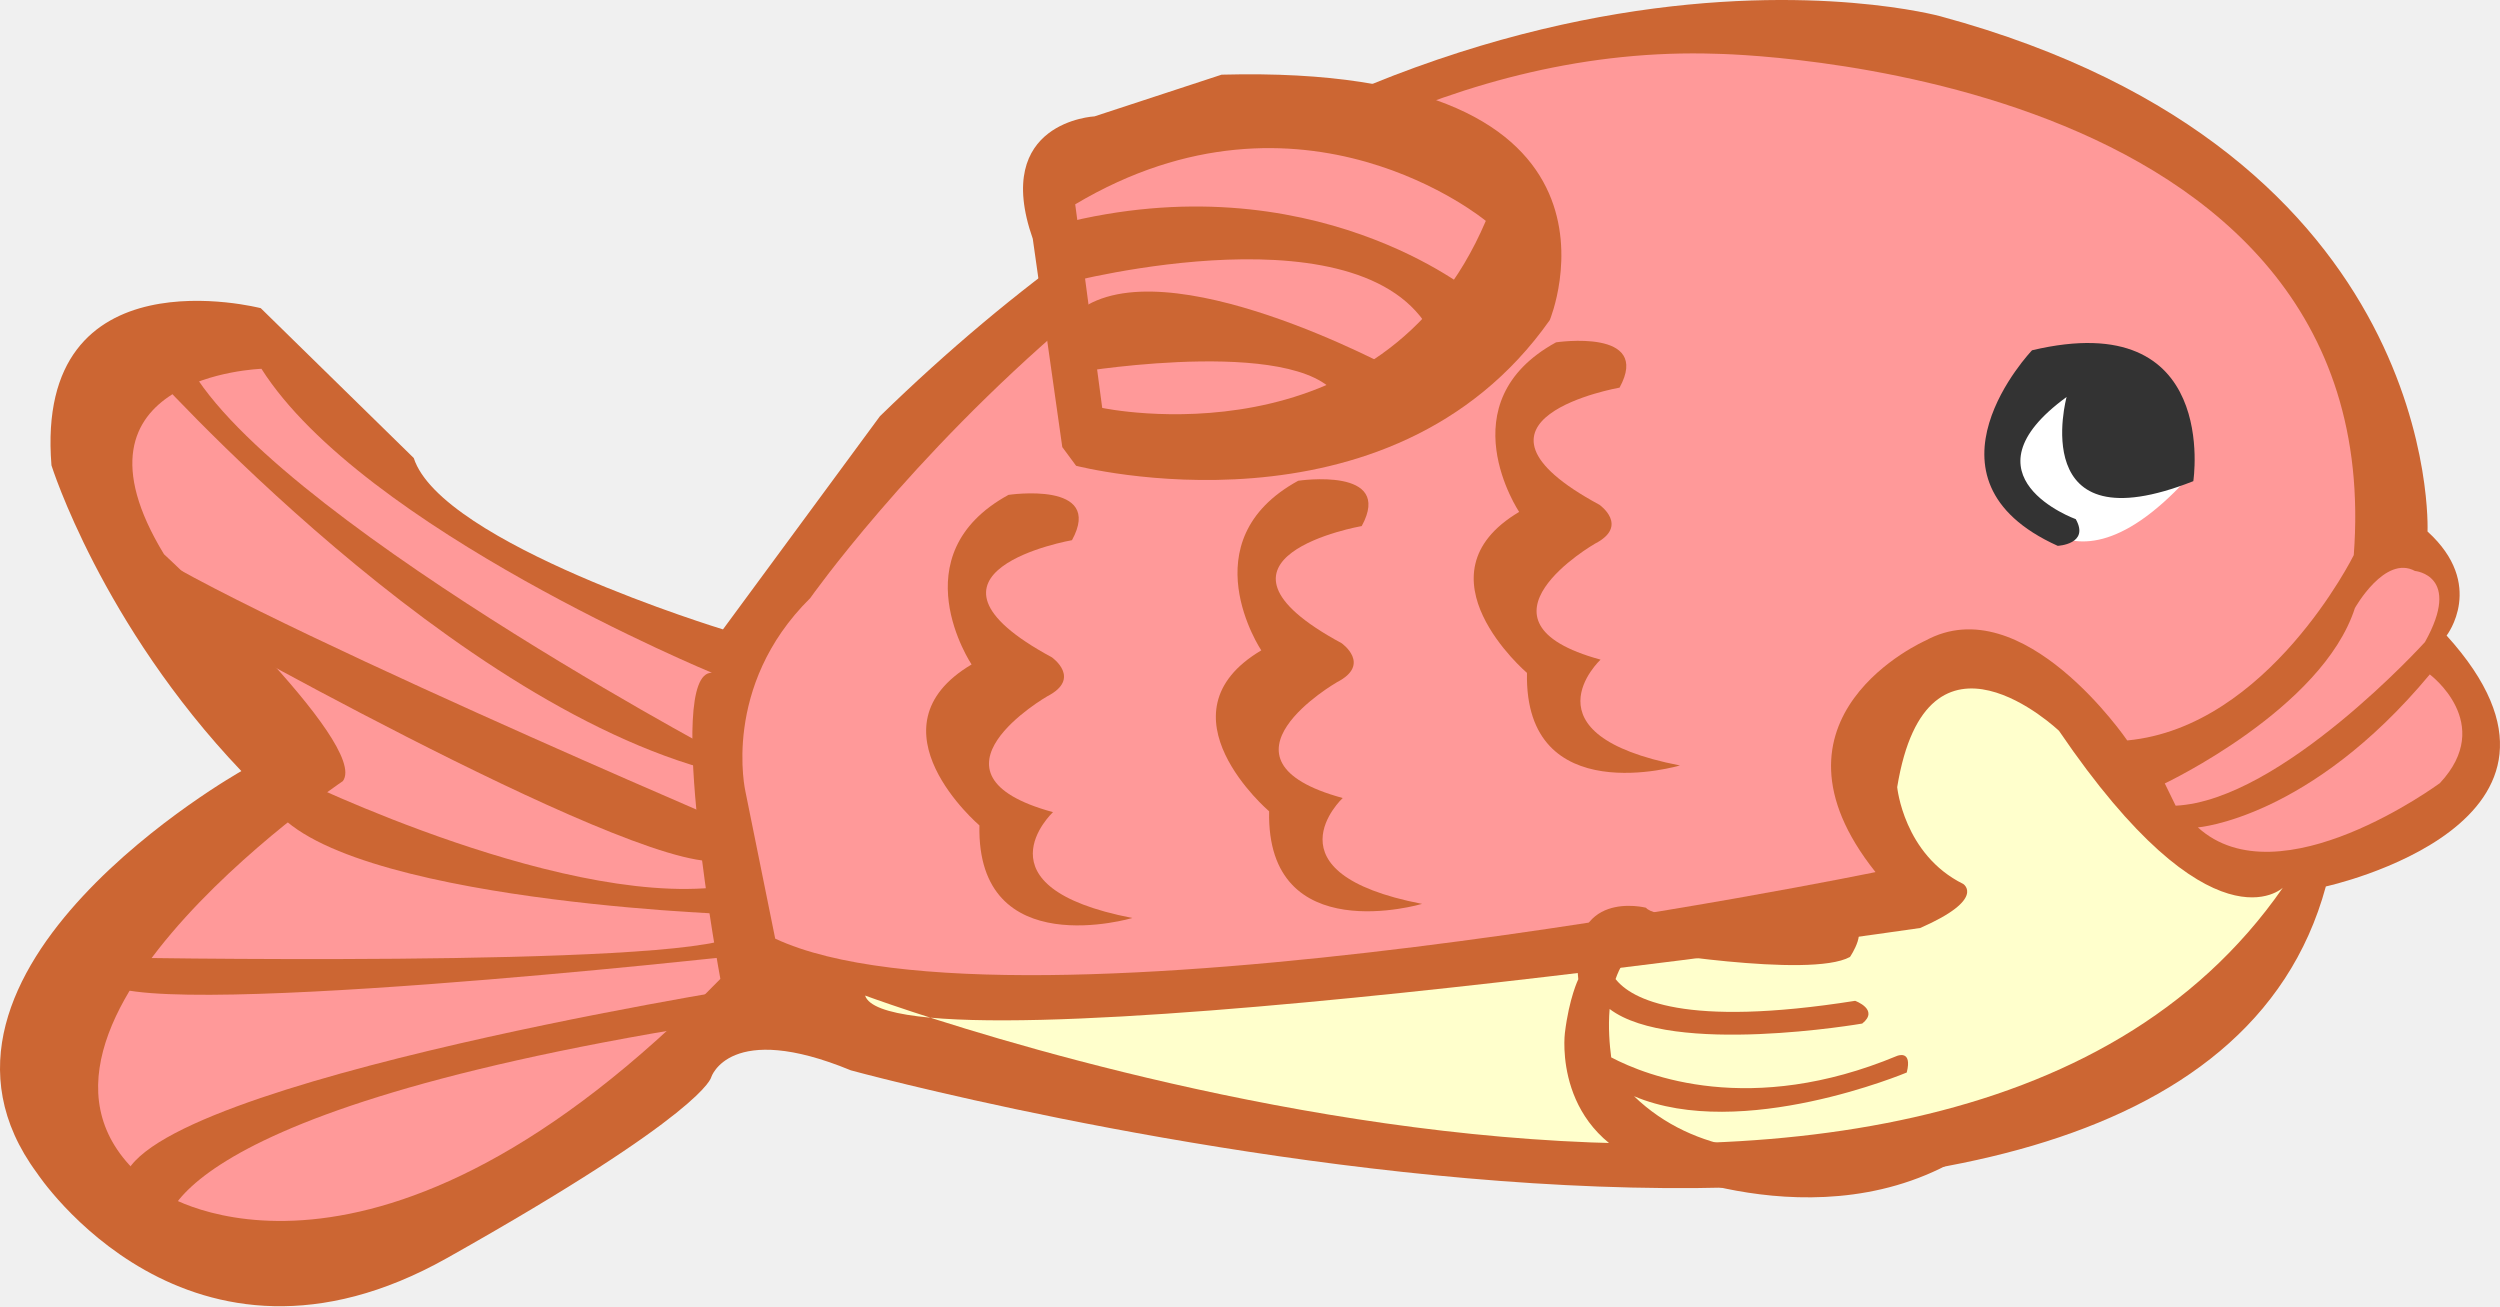
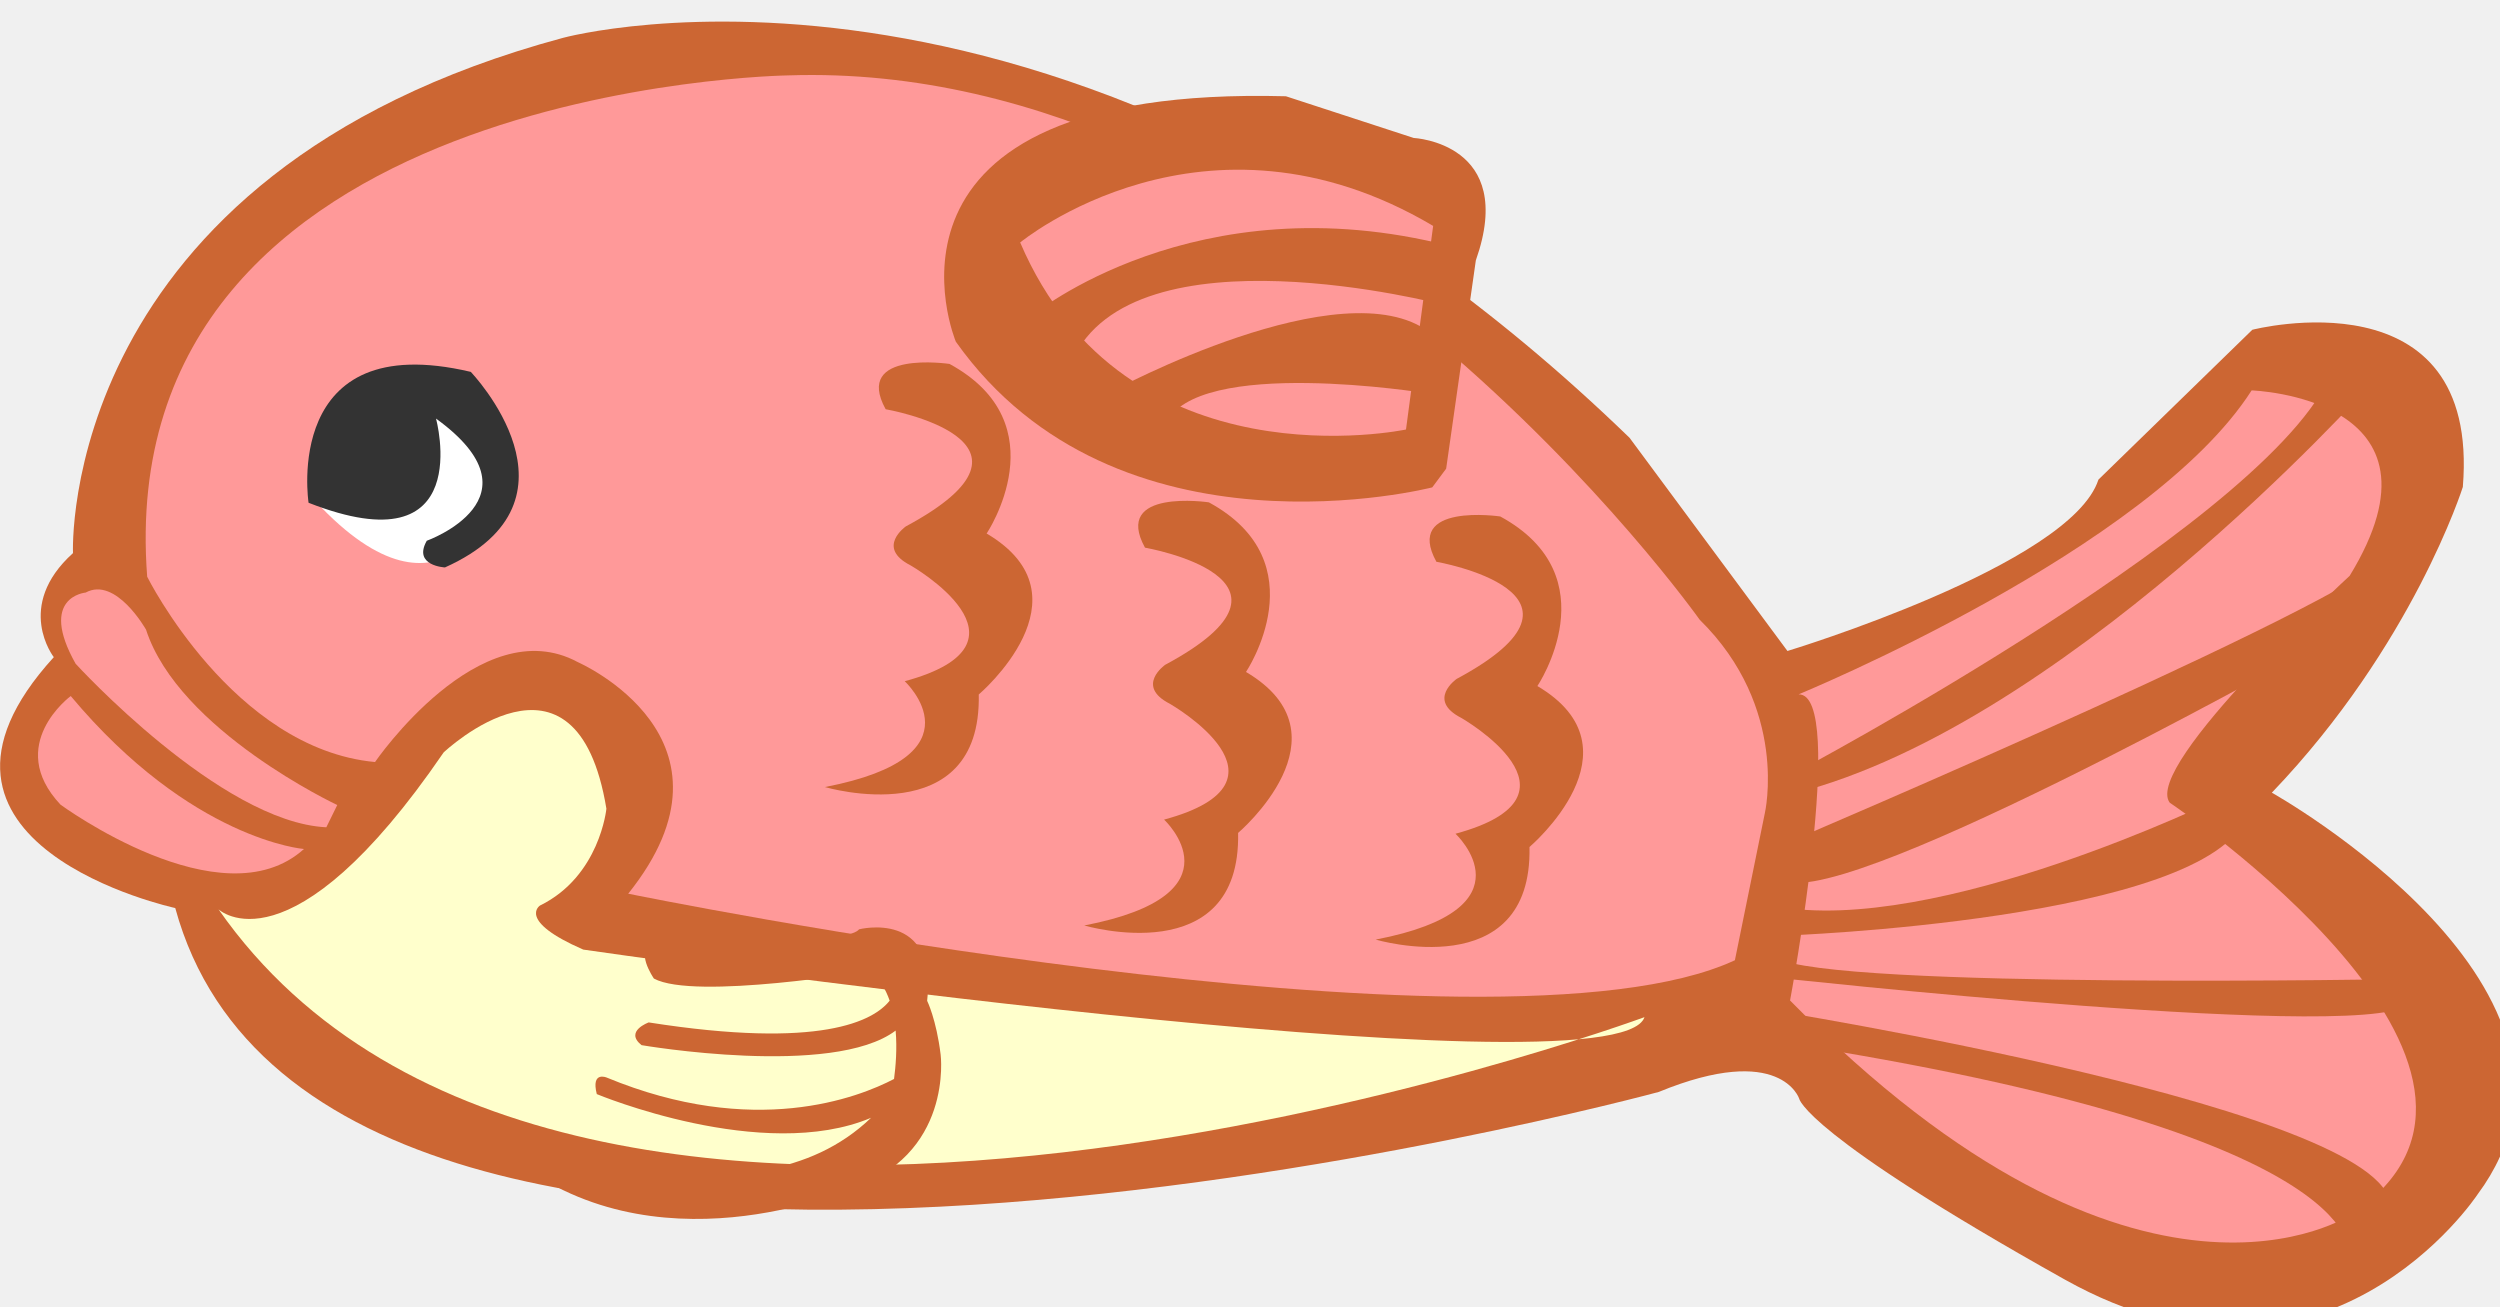
<svg xmlns="http://www.w3.org/2000/svg" version="1.1" id="レイヤー_1" x="0px" y="0px" width="413.02" height="215.802" viewBox="0 0 413.02 215.802" enable-background="new 0 0 595.28 841.89" xml:space="preserve">
  <defs id="defs4285" />
-   <g id="g4235" transform="translate(-87.09638,-256.1319)">
+   <g id="g4235" transform="matrix(-1.005802,0,0,1,503.034,-252.5646)">
    <g id="g4237">
      <path d="m 130.178,307.045 c 0,0 -37.475,-9.737 -34.579,25.969 0,0 8.213,26.195 31.372,50.509 0,0 -58.527,32.915 -33.768,66.401 0,0 24.985,38.1 67.754,14.044 42.77,-24.058 43.642,-29.88 43.642,-29.88 0,0 3.012,-9.398 23.075,-1.125 0,0 219.162,59.851 243.671,-30.382 0,0 48.06,-10.441 19.95,-41.449 0,0 6.529,-8.406 -3.152,-17.189 0,0 2.734,-62.578 -80.467,-85.12 0,0 -83.644,-23.102 -175.206,66.069 l -25.933,35.22 c 0,0 -46.547,-14.182 -51.085,-28.312 l -25.274,-24.755 z" id="path4239" style="fill:#cc6633" />
      <path d="m 204.705,367.276 c 0,0 -57.67,-23.845 -74.415,-50.215 0,0 -34.062,1.132 -16.099,30.637 0,0 34.049,31.397 29.55,37.478 0,0 -65.548,44.245 -29.733,68.083 0,0 34.723,23.367 92.099,-35.406 0,0 -9.406,-50.717 -1.402,-50.577 z" id="path4241" style="fill:#ff9999" />
      <g id="g4243">
        <path d="m 205.886,380.545 c 0,0 -81.549,-43.464 -89.127,-67.622 l -5.694,3.48 c 0,0 51.325,57.735 96.596,67.788 l -1.775,-3.646 z" id="path4245" style="fill:#cc6633" />
        <path d="m 206.429,391.719 c 0,0 -99.632,-42.59 -99.383,-48.467 l 14.149,16.904 c 0,0 80.032,45.145 86.584,37.361 l -1.35,-5.798 z" id="path4247" style="fill:#cc6633" />
        <path d="m 135.709,384.504 c 0,0 46.425,22.79 72.835,17.767 l -1.363,4.871 c 0,0 -69.425,-2.483 -76.129,-19.749 l 4.657,-2.889 z" id="path4249" style="fill:#cc6633" />
        <path d="m 104.111,414.295 c 0,0 94.975,1.767 104.313,-3.482 9.342,-5.258 1.016,-1.116 1.016,-1.116 l 0.207,4.25 c 0,0 -102.863,11.413 -105.354,4.074 l -0.182,-3.726 z" id="path4251" style="fill:#cc6633" />
        <path d="m 210.438,419.241 c 0,0 -105.793,16.885 -102.863,33.268 l 6.77,7.665 c 0,0 -5.216,-19.471 88.93,-34.72 l 7.163,-6.213 z" id="path4253" style="fill:#cc6633" />
      </g>
      <path d="m 215.167,411.203 -4.915,-24.283 c 0,0 -4.049,-17.396 10.698,-31.972 0,0 65.316,-92.744 149.681,-89.929 0,0 111.491,1.497 105.326,82.825 0,0 -14.074,28.41 -37.425,30.615 0,0 -17.225,-25.284 -33.322,-16.499 0,0 -28.707,12.592 -8.265,38.25 0,-10e-4 -142.504,29.337 -181.778,10.993 z" id="path4255" style="fill:#ff9999" />
      <path d="m 230.017,420.605 c 0,0 176.447,65.502 234.225,-17.816 0,0 -11.715,11.238 -36.98,-25.917 0,0 -21.806,-20.796 -26.734,9.299 0,0 1.076,11.145 10.908,15.995 0,0 3.854,2.481 -7.108,7.279 -10e-4,0 -169.914,24.809 -174.311,11.16 z" id="path4257" style="fill:#ffffcc" />
      <path d="m 264.198,345.374 c 0,0 -29.599,5.177 -3.321,19.355 0,0 4.969,3.487 -0.753,6.431 0,0 -22.296,12.814 0.935,19.144 0,0 -13.258,12.377 13.114,17.488 0,0 -25.748,7.653 -25.268,-15.297 0,0 -18.913,-16.132 -1.296,-26.589 0,0 -12.075,-18.067 6.093,-28.016 0,0.001 15.881,-2.375 10.496,7.484 z" id="path4259" style="fill:#cc6633" />
      <path d="m 312.063,343.042 c 0,0 -29.598,5.169 -3.32,19.352 0,0 4.968,3.49 -0.754,6.436 0,0 -22.298,12.816 0.935,19.14 0,0 -13.255,12.377 13.111,17.491 0,0 -25.749,7.65 -25.268,-15.293 0,0 -18.91,-16.139 -1.296,-26.59 0,0 -12.075,-18.077 6.098,-28.022 0,-0.002 15.877,-2.374 10.494,7.486 z" id="path4261" style="fill:#cc6633" />
      <path d="m 354.661,320.173 c 0,0 -29.598,5.173 -3.32,19.354 0,0 4.968,3.489 -0.753,6.43 0,0 -22.298,12.816 0.935,19.151 0,0 -13.256,12.371 13.114,17.484 0,0 -25.75,7.651 -25.271,-15.293 0,0 -18.91,-16.137 -1.295,-26.593 0,0 -12.077,-18.067 6.098,-28.018 -10e-4,0 15.877,-2.375 10.492,7.485 z" id="path4263" style="fill:#cc6633" />
      <path d="m 441.595,320.841 c 0,0 -25.76,-11.141 -23.305,13.745 0,0 8.411,24.187 30.004,0.812 0,-0.001 -3.884,-16.138 -6.699,-14.557 z" id="path4265" style="fill:#ffffff" />
      <path d="m 428.516,321.716 c 0,0 -6.786,24.853 20.933,13.909 0,0 4.451,-29.005 -26.642,-21.624 0,0 -20.287,21.24 4.24,32.308 0,0 5.321,-0.259 2.984,-4.408 0,0 -19.534,-7.045 -1.515,-20.185 z" id="path4267" style="fill:#333333" />
      <path d="m 264.877,333.082 c 0,0 51.83,13.469 78.257,-24.072 0,0 17.654,-42.444 -54.218,-40.542 l -20.99,6.889 c 0,0 -17.018,0.828 -10.207,20.224 l 4.875,34.411 2.283,3.09 z" id="path4269" style="fill:#cc6633" />
      <path d="m 264.73,289.886 4.461,33.636 c 0,0 46.017,9.842 63.373,-30.897 0,0 -30.239,-25.123 -67.834,-2.739 z" id="path4271" style="fill:#ff9999" />
      <path d="m 330.522,304.63 c 0,0 -26.701,-22.158 -68.401,-11.466 l 1.192,9.686 c 0,0 50.596,-13.288 60.719,9.311 l 6.49,-7.531 z" id="path4273" style="fill:#cc6633" />
      <path d="m 317.421,317.172 c 0,0 -37.808,-20.529 -52.08,-9.731 l 0.493,10.083 c 0,0 37.951,-6.182 42.83,5.13 l 8.757,-5.482 z" id="path4275" style="fill:#cc6633" />
      <path d="m 476.146,356.588 c 0,0 4.947,-8.846 9.921,-6.127 0,0 7.837,0.694 1.648,11.753 0,0 -23.741,26.176 -41.183,27.025 l -1.796,-3.678 c 0,0.001 26.034,-12.298 31.41,-28.973 z" id="path4277" style="fill:#ff9999" />
      <path d="m 450.205,392.826 c 0,0 18.488,-1.439 38.309,-25.272 0,0 10.885,8.078 1.684,17.941 -10e-4,10e-4 -26.483,19.586 -39.993,7.331 z" id="path4279" style="fill:#ff9999" />
    </g>
    <path d="m 413.843,439.541 c 0,0 -36.637,17.17 -56.79,-2.309 17.772,7.551 45.053,-3.913 45.053,-3.913 0.973,-3.855 -1.621,-2.736 -1.621,-2.736 -24.205,10.074 -41.346,3.319 -47.203,0.237 -0.271,-2.039 -0.52,-4.979 -0.263,-7.995 10.31,7.841 41.734,2.407 41.734,2.407 2.871,-2.296 -1.175,-3.756 -1.175,-3.756 -28.32,4.476 -36.946,-0.252 -39.576,-3.593 0.662,-1.918 1.678,-3.641 3.209,-4.907 0,0 28.901,4.89 35.516,1.253 0,0 3.402,-4.971 -0.1,-5.461 0,0 -31.469,0.208 -33.596,-2.67 0,0 -12.919,-3.347 -11.187,11.81 0,0 -1.509,3.055 -2.217,8.89 0,0 -2.161,16.834 15.169,22.288 0,0 32.167,14.167 56.041,-5.881 l -2.994,-3.664 z" id="path4281" style="fill:#cc6633" />
  </g>
</svg>
